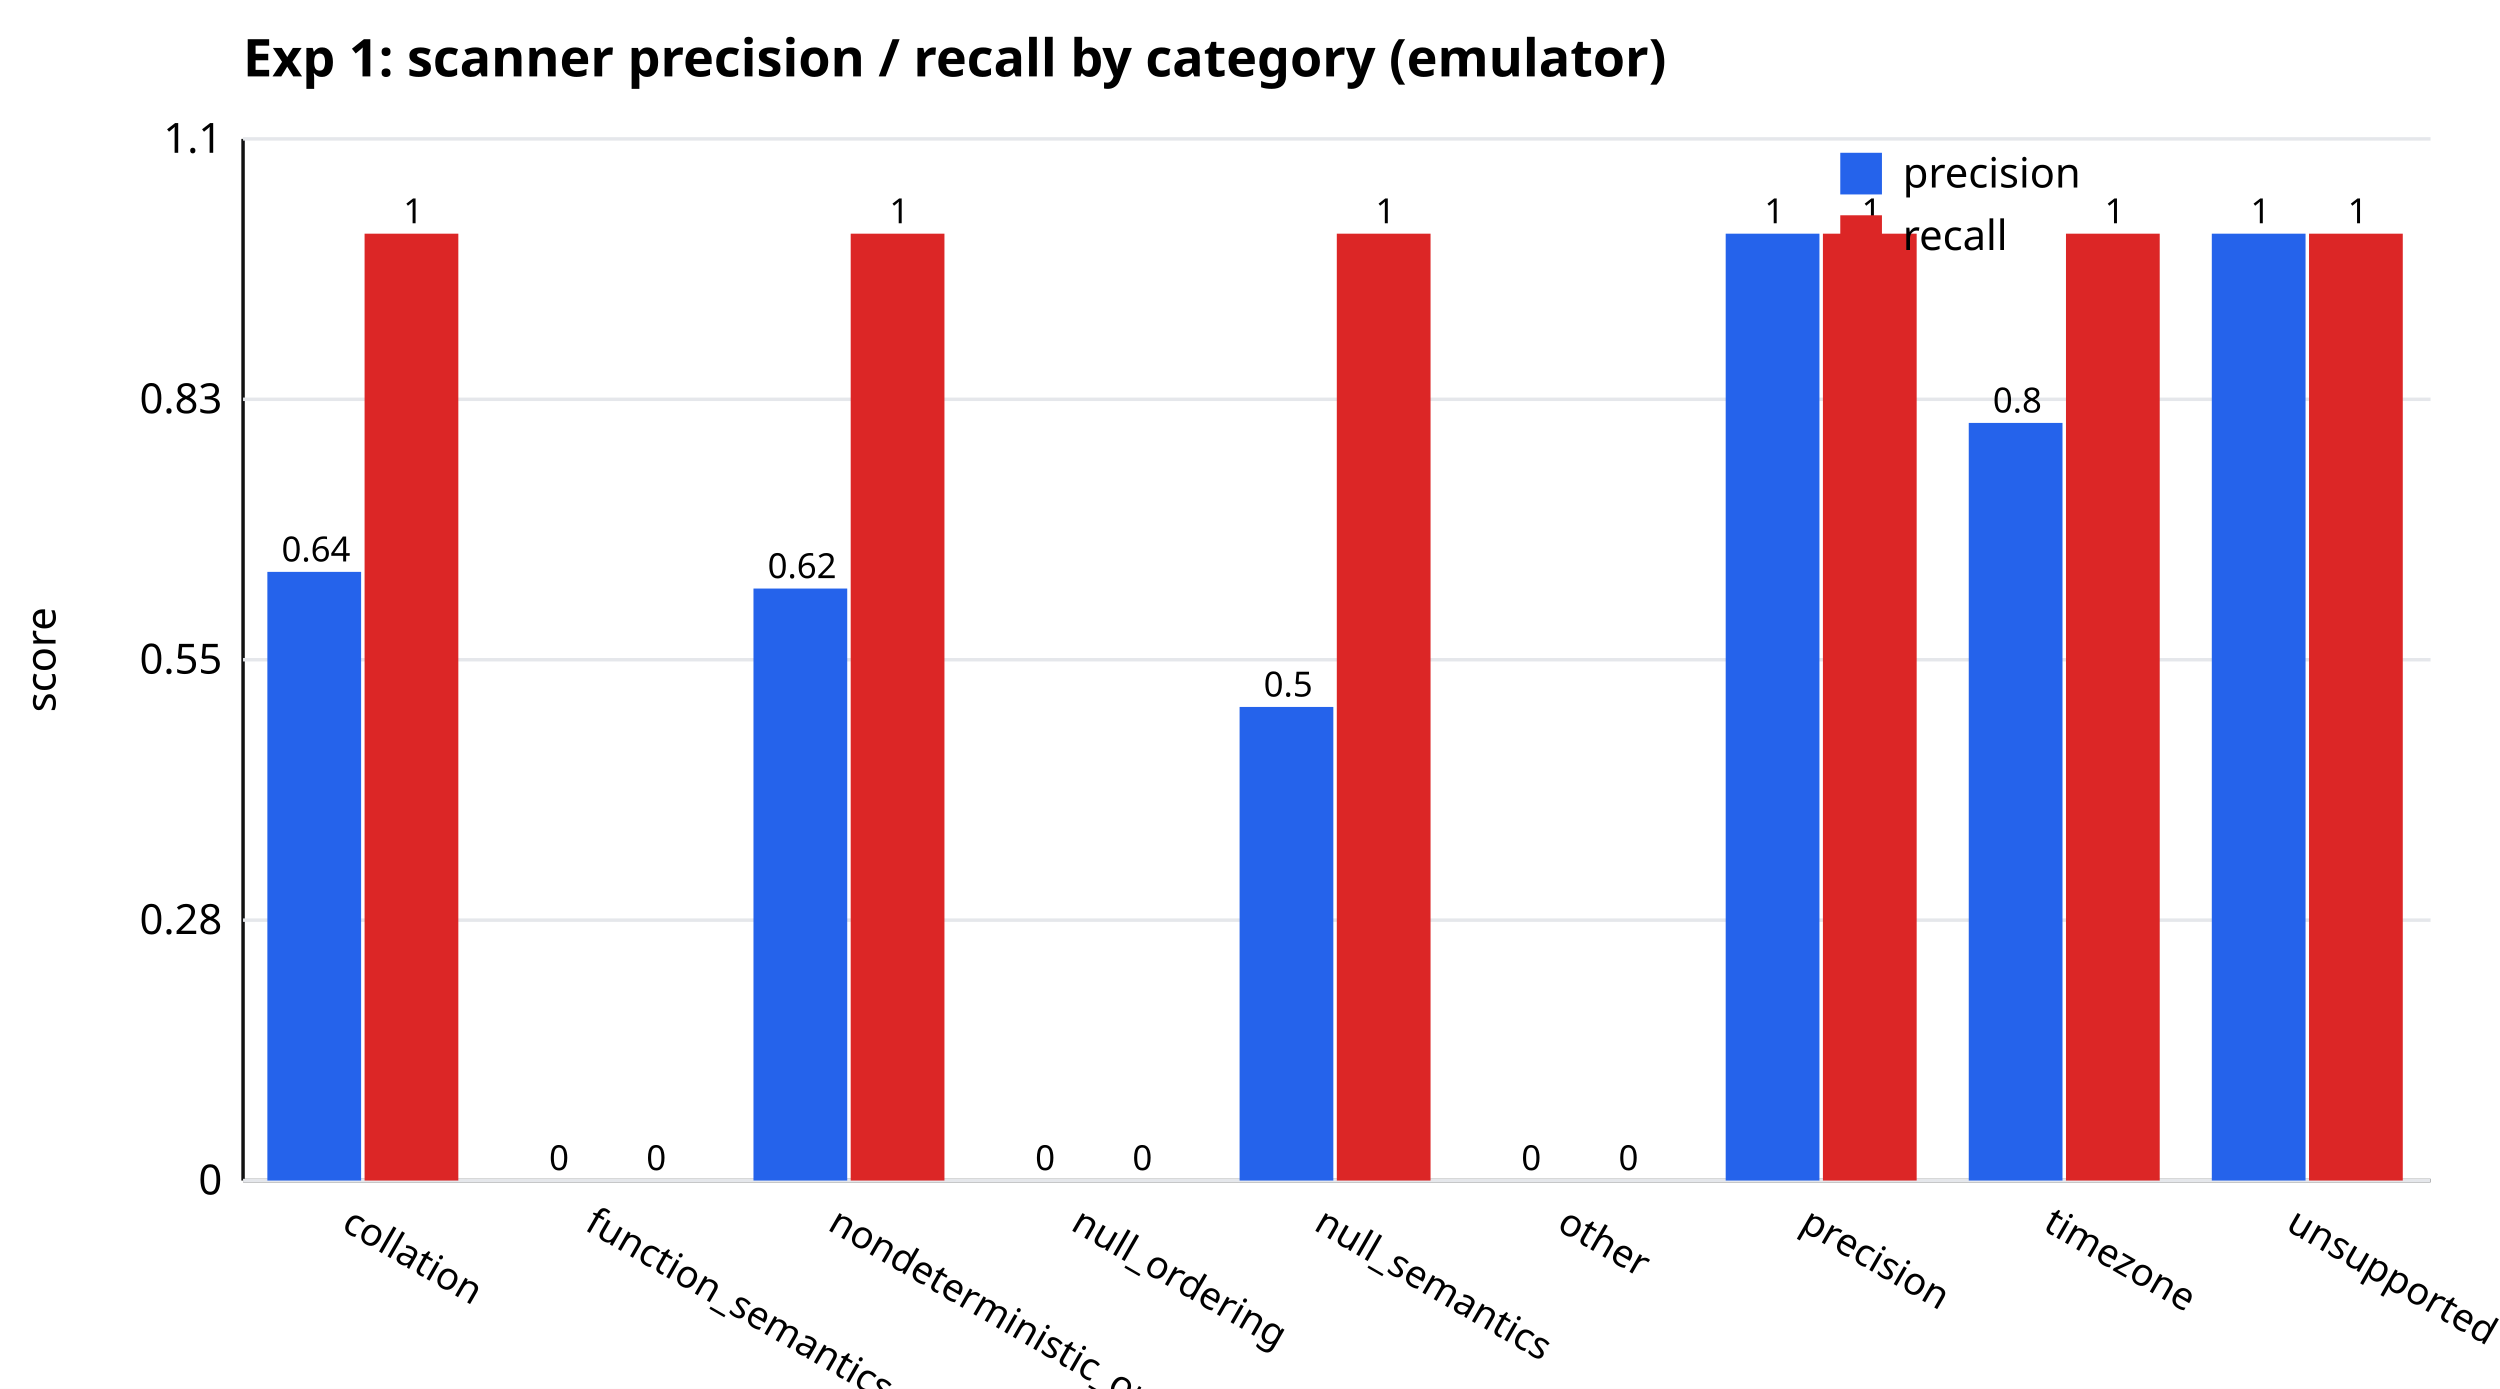
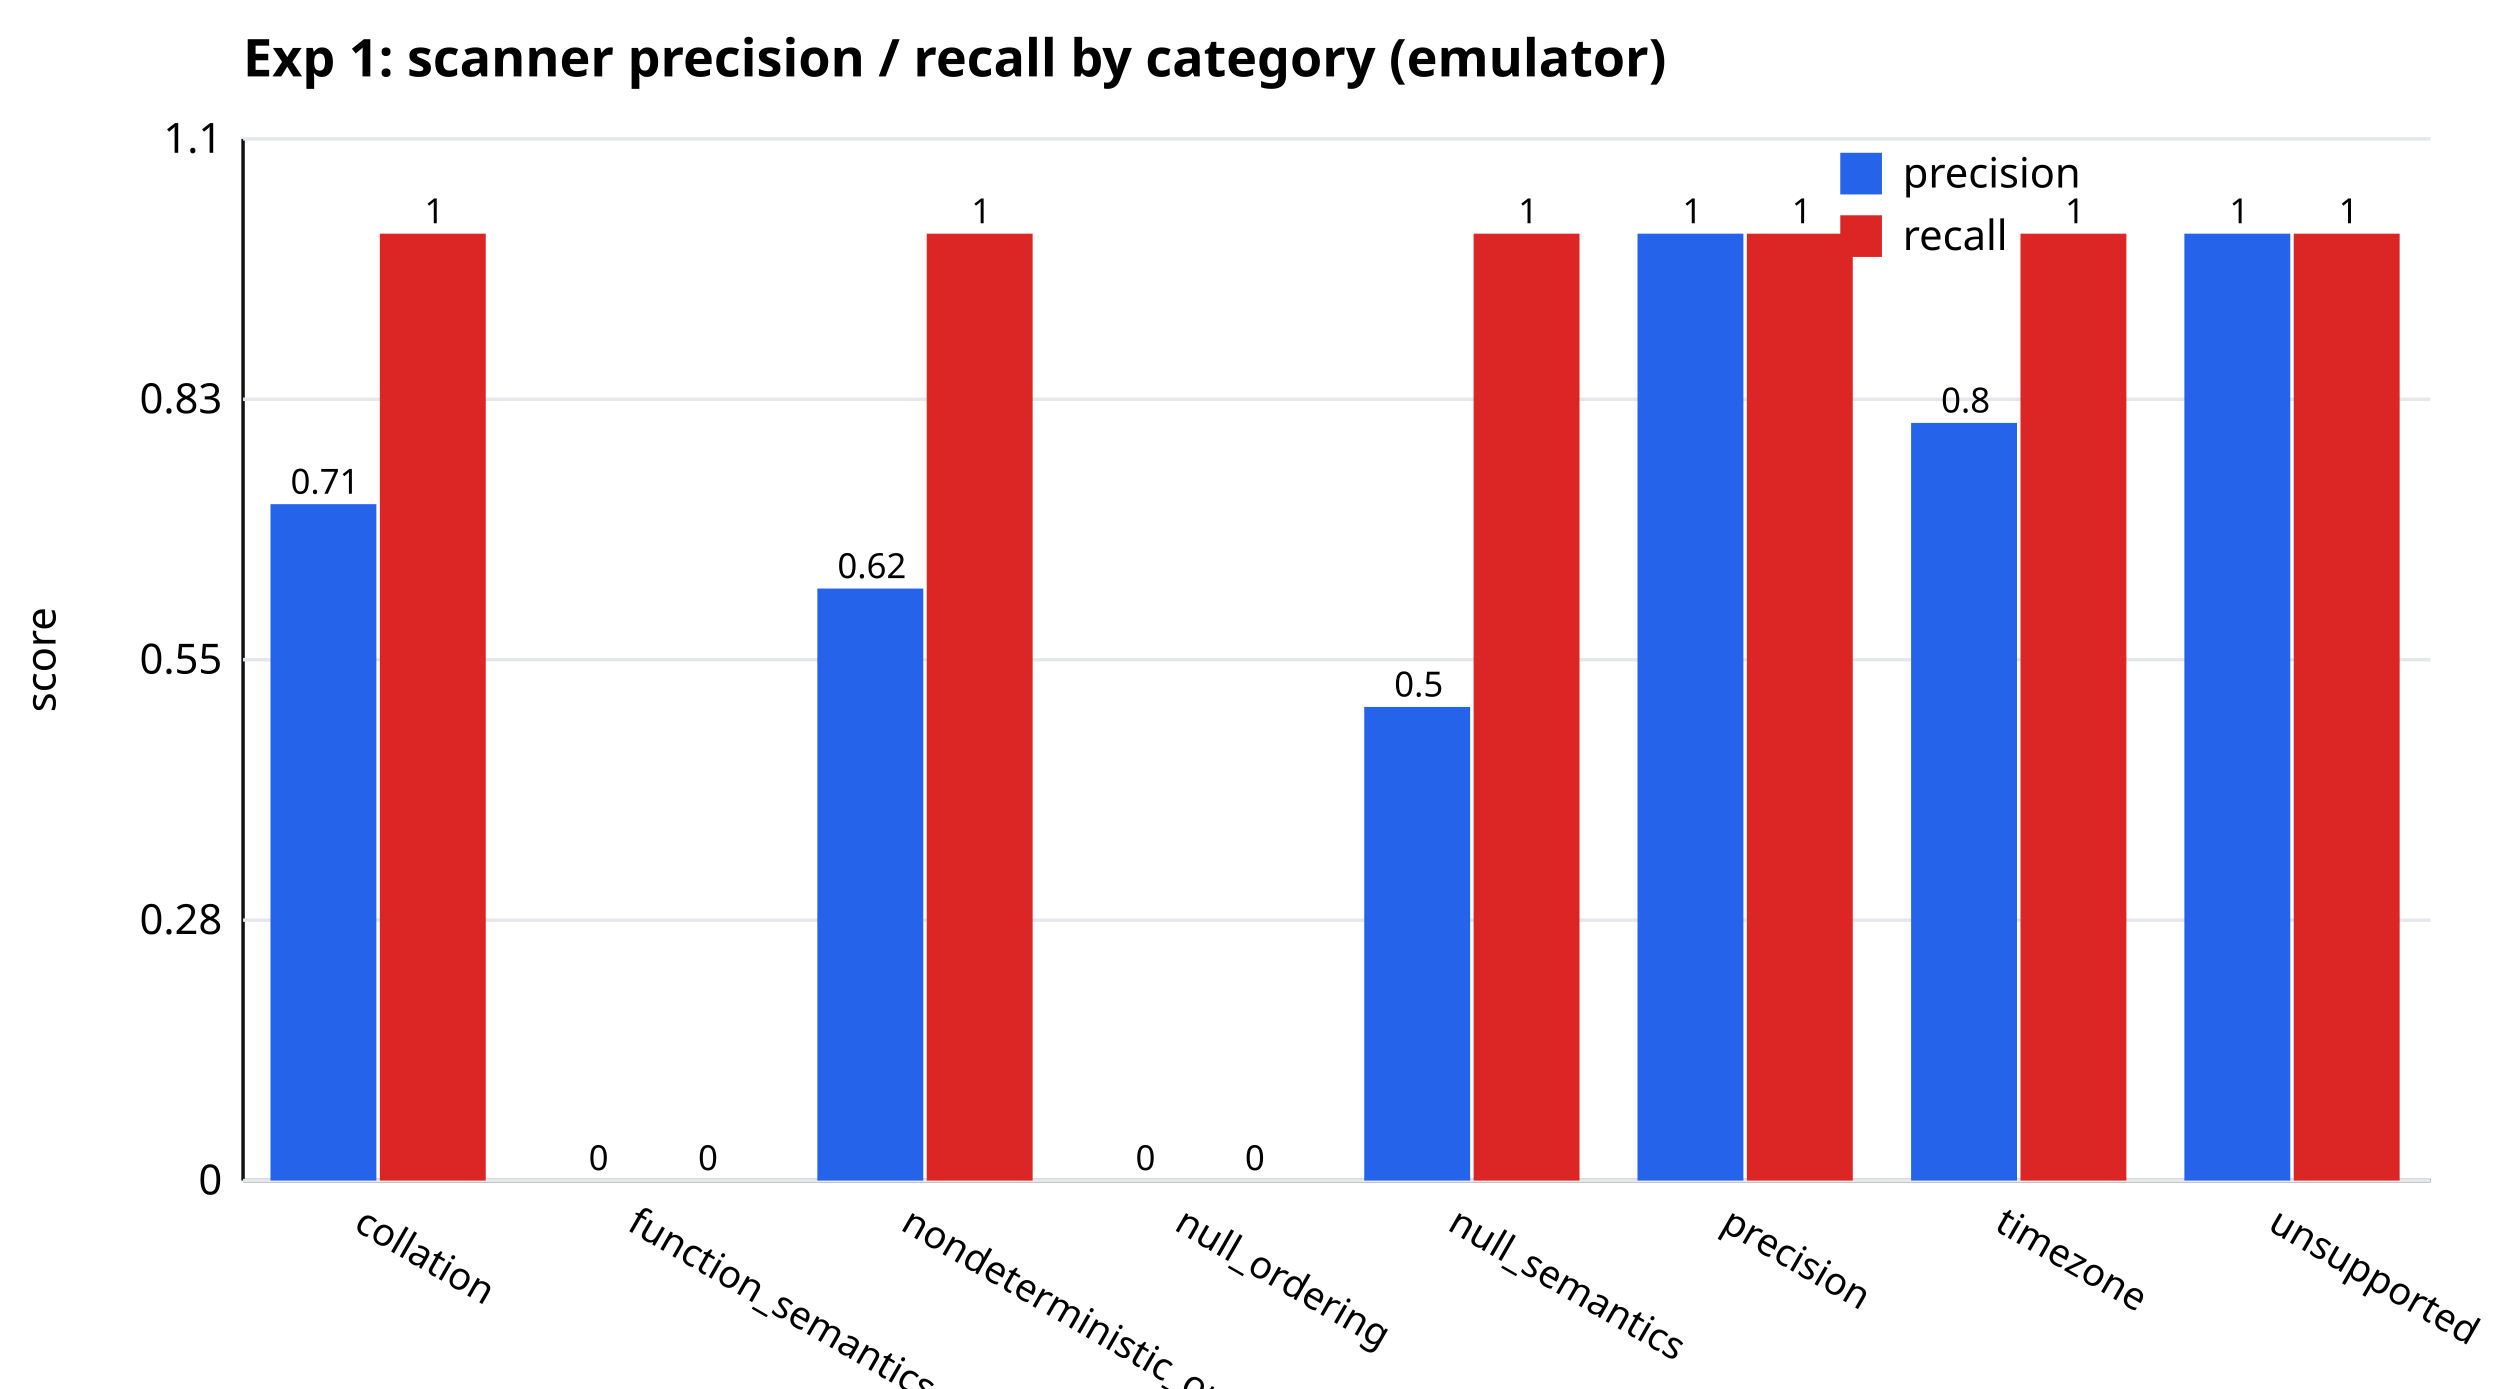
<svg xmlns="http://www.w3.org/2000/svg" width="720" height="400" font-family="sans-serif" font-size="12">
  <rect width="100%" height="100%" fill="white" />
  <text x="70" y="22" font-size="15" font-weight="bold">Exp 1: scanner precision / recall by category (emulator)</text>
  <line x1="70" y1="40" x2="70" y2="340" stroke="#111" />
  <line x1="70" y1="340" x2="700" y2="340" stroke="#111" />
  <line x1="70" x2="700" y1="340" y2="340" stroke="#e5e7eb" />
  <text x="64" y="344" text-anchor="end">0</text>
  <line x1="70" x2="700" y1="265" y2="265" stroke="#e5e7eb" />
  <text x="64" y="269" text-anchor="end">0.28</text>
  <line x1="70" x2="700" y1="190" y2="190" stroke="#e5e7eb" />
  <text x="64" y="194" text-anchor="end">0.55</text>
  <line x1="70" x2="700" y1="115" y2="115" stroke="#e5e7eb" />
  <text x="64" y="119" text-anchor="end">0.83</text>
  <line x1="70" x2="700" y1="40" y2="40" stroke="#e5e7eb" />
  <text x="64" y="44" text-anchor="end">1.1</text>
-   <rect x="77.0" y="164.7" width="27.0" height="175.3" fill="#2563eb" />
-   <text x="91.0" y="161.7" text-anchor="middle" font-size="10">0.64</text>
-   <rect x="105.0" y="67.3" width="27.0" height="272.7" fill="#dc2626" />
-   <text x="119.0" y="64.3" text-anchor="middle" font-size="10">1</text>
-   <text transform="translate(98.0,354.0) rotate(30)" font-size="11">collation</text>
-   <rect x="147.0" y="340.0" width="27.0" height="0.0" fill="#2563eb" />
-   <text x="161.0" y="337.0" text-anchor="middle" font-size="10">0</text>
-   <rect x="175.0" y="340.0" width="27.0" height="0.0" fill="#dc2626" />
-   <text x="189.0" y="337.0" text-anchor="middle" font-size="10">0</text>
-   <text transform="translate(168.0,354.0) rotate(30)" font-size="11">function_semantics</text>
-   <rect x="217.0" y="169.5" width="27.0" height="170.5" fill="#2563eb" />
-   <text x="231.0" y="166.5" text-anchor="middle" font-size="10">0.62</text>
-   <rect x="245.0" y="67.3" width="27.0" height="272.7" fill="#dc2626" />
-   <text x="259.0" y="64.3" text-anchor="middle" font-size="10">1</text>
-   <text transform="translate(238.0,354.0) rotate(30)" font-size="11">nondeterministic_order</text>
-   <rect x="287.0" y="340.0" width="27.0" height="0.0" fill="#2563eb" />
-   <text x="301.0" y="337.0" text-anchor="middle" font-size="10">0</text>
-   <rect x="315.0" y="340.0" width="27.0" height="0.0" fill="#dc2626" />
-   <text x="329.0" y="337.0" text-anchor="middle" font-size="10">0</text>
-   <text transform="translate(308.0,354.0) rotate(30)" font-size="11">null_ordering</text>
-   <rect x="357.0" y="203.6" width="27.0" height="136.4" fill="#2563eb" />
-   <text x="371.0" y="200.6" text-anchor="middle" font-size="10">0.5</text>
-   <rect x="385.0" y="67.3" width="27.0" height="272.7" fill="#dc2626" />
-   <text x="399.0" y="64.3" text-anchor="middle" font-size="10">1</text>
-   <text transform="translate(378.0,354.0) rotate(30)" font-size="11">null_semantics</text>
-   <rect x="427.0" y="340.0" width="27.0" height="0.0" fill="#2563eb" />
-   <text x="441.0" y="337.0" text-anchor="middle" font-size="10">0</text>
-   <rect x="455.0" y="340.0" width="27.0" height="0.0" fill="#dc2626" />
-   <text x="469.0" y="337.0" text-anchor="middle" font-size="10">0</text>
-   <text transform="translate(448.0,354.0) rotate(30)" font-size="11">other</text>
-   <rect x="497.0" y="67.3" width="27.0" height="272.7" fill="#2563eb" />
-   <text x="511.0" y="64.3" text-anchor="middle" font-size="10">1</text>
-   <rect x="525.0" y="67.3" width="27.0" height="272.7" fill="#dc2626" />
-   <text x="539.0" y="64.3" text-anchor="middle" font-size="10">1</text>
-   <text transform="translate(518.0,354.0) rotate(30)" font-size="11">precision</text>
-   <rect x="567.0" y="121.8" width="27.0" height="218.2" fill="#2563eb" />
-   <text x="581.0" y="118.8" text-anchor="middle" font-size="10">0.8</text>
-   <rect x="595.0" y="67.3" width="27.0" height="272.7" fill="#dc2626" />
-   <text x="609.0" y="64.3" text-anchor="middle" font-size="10">1</text>
-   <text transform="translate(588.0,354.0) rotate(30)" font-size="11">timezone</text>
-   <rect x="637.0" y="67.3" width="27.0" height="272.7" fill="#2563eb" />
-   <text x="651.0" y="64.3" text-anchor="middle" font-size="10">1</text>
-   <rect x="665.0" y="67.3" width="27.0" height="272.7" fill="#dc2626" />
-   <text x="679.0" y="64.3" text-anchor="middle" font-size="10">1</text>
-   <text transform="translate(658.0,354.0) rotate(30)" font-size="11">unsupported</text>
+   <rect x="77.9" y="145.2" width="30.5" height="194.8" fill="#2563eb" />
+   <text x="93.6" y="142.2" text-anchor="middle" font-size="10">0.71</text>
+   <rect x="109.4" y="67.3" width="30.5" height="272.7" fill="#dc2626" />
+   <text x="125.1" y="64.3" text-anchor="middle" font-size="10">1</text>
+   <text transform="translate(101.5,354.0) rotate(30)" font-size="11">collation</text>
+   <rect x="156.6" y="340.0" width="30.5" height="0.0" fill="#2563eb" />
+   <text x="172.4" y="337.0" text-anchor="middle" font-size="10">0</text>
+   <rect x="188.1" y="340.0" width="30.5" height="0.0" fill="#dc2626" />
+   <text x="203.9" y="337.0" text-anchor="middle" font-size="10">0</text>
+   <text transform="translate(180.2,354.0) rotate(30)" font-size="11">function_semantics</text>
+   <rect x="235.4" y="169.5" width="30.5" height="170.5" fill="#2563eb" />
+   <text x="251.1" y="166.5" text-anchor="middle" font-size="10">0.62</text>
+   <rect x="266.9" y="67.3" width="30.5" height="272.7" fill="#dc2626" />
+   <text x="282.6" y="64.3" text-anchor="middle" font-size="10">1</text>
+   <text transform="translate(259.0,354.0) rotate(30)" font-size="11">nondeterministic_order</text>
+   <rect x="314.1" y="340.0" width="30.5" height="0.0" fill="#2563eb" />
+   <text x="329.9" y="337.0" text-anchor="middle" font-size="10">0</text>
+   <rect x="345.6" y="340.0" width="30.5" height="0.0" fill="#dc2626" />
+   <text x="361.4" y="337.0" text-anchor="middle" font-size="10">0</text>
+   <text transform="translate(337.8,354.0) rotate(30)" font-size="11">null_ordering</text>
+   <rect x="392.9" y="203.6" width="30.5" height="136.4" fill="#2563eb" />
+   <text x="408.6" y="200.6" text-anchor="middle" font-size="10">0.5</text>
+   <rect x="424.4" y="67.3" width="30.5" height="272.7" fill="#dc2626" />
+   <text x="440.1" y="64.3" text-anchor="middle" font-size="10">1</text>
+   <text transform="translate(416.5,354.0) rotate(30)" font-size="11">null_semantics</text>
+   <rect x="471.6" y="67.3" width="30.5" height="272.7" fill="#2563eb" />
+   <text x="487.4" y="64.3" text-anchor="middle" font-size="10">1</text>
+   <rect x="503.1" y="67.3" width="30.5" height="272.7" fill="#dc2626" />
+   <text x="518.9" y="64.3" text-anchor="middle" font-size="10">1</text>
+   <text transform="translate(495.2,354.0) rotate(30)" font-size="11">precision</text>
+   <rect x="550.4" y="121.8" width="30.5" height="218.2" fill="#2563eb" />
+   <text x="566.1" y="118.8" text-anchor="middle" font-size="10">0.8</text>
+   <rect x="581.9" y="67.3" width="30.5" height="272.7" fill="#dc2626" />
+   <text x="597.6" y="64.3" text-anchor="middle" font-size="10">1</text>
+   <text transform="translate(574.0,354.0) rotate(30)" font-size="11">timezone</text>
+   <rect x="629.1" y="67.3" width="30.5" height="272.7" fill="#2563eb" />
+   <text x="644.9" y="64.3" text-anchor="middle" font-size="10">1</text>
+   <rect x="660.6" y="67.3" width="30.5" height="272.7" fill="#dc2626" />
+   <text x="676.4" y="64.3" text-anchor="middle" font-size="10">1</text>
+   <text transform="translate(652.8,354.0) rotate(30)" font-size="11">unsupported</text>
  <rect x="530" y="44" width="12" height="12" fill="#2563eb" />
  <text x="548" y="54">precision</text>
  <rect x="530" y="62" width="12" height="12" fill="#dc2626" />
  <text x="548" y="72">recall</text>
  <text x="385" y="388" text-anchor="middle" />
  <text transform="translate(16,190) rotate(-90)" text-anchor="middle">score</text>
</svg>
